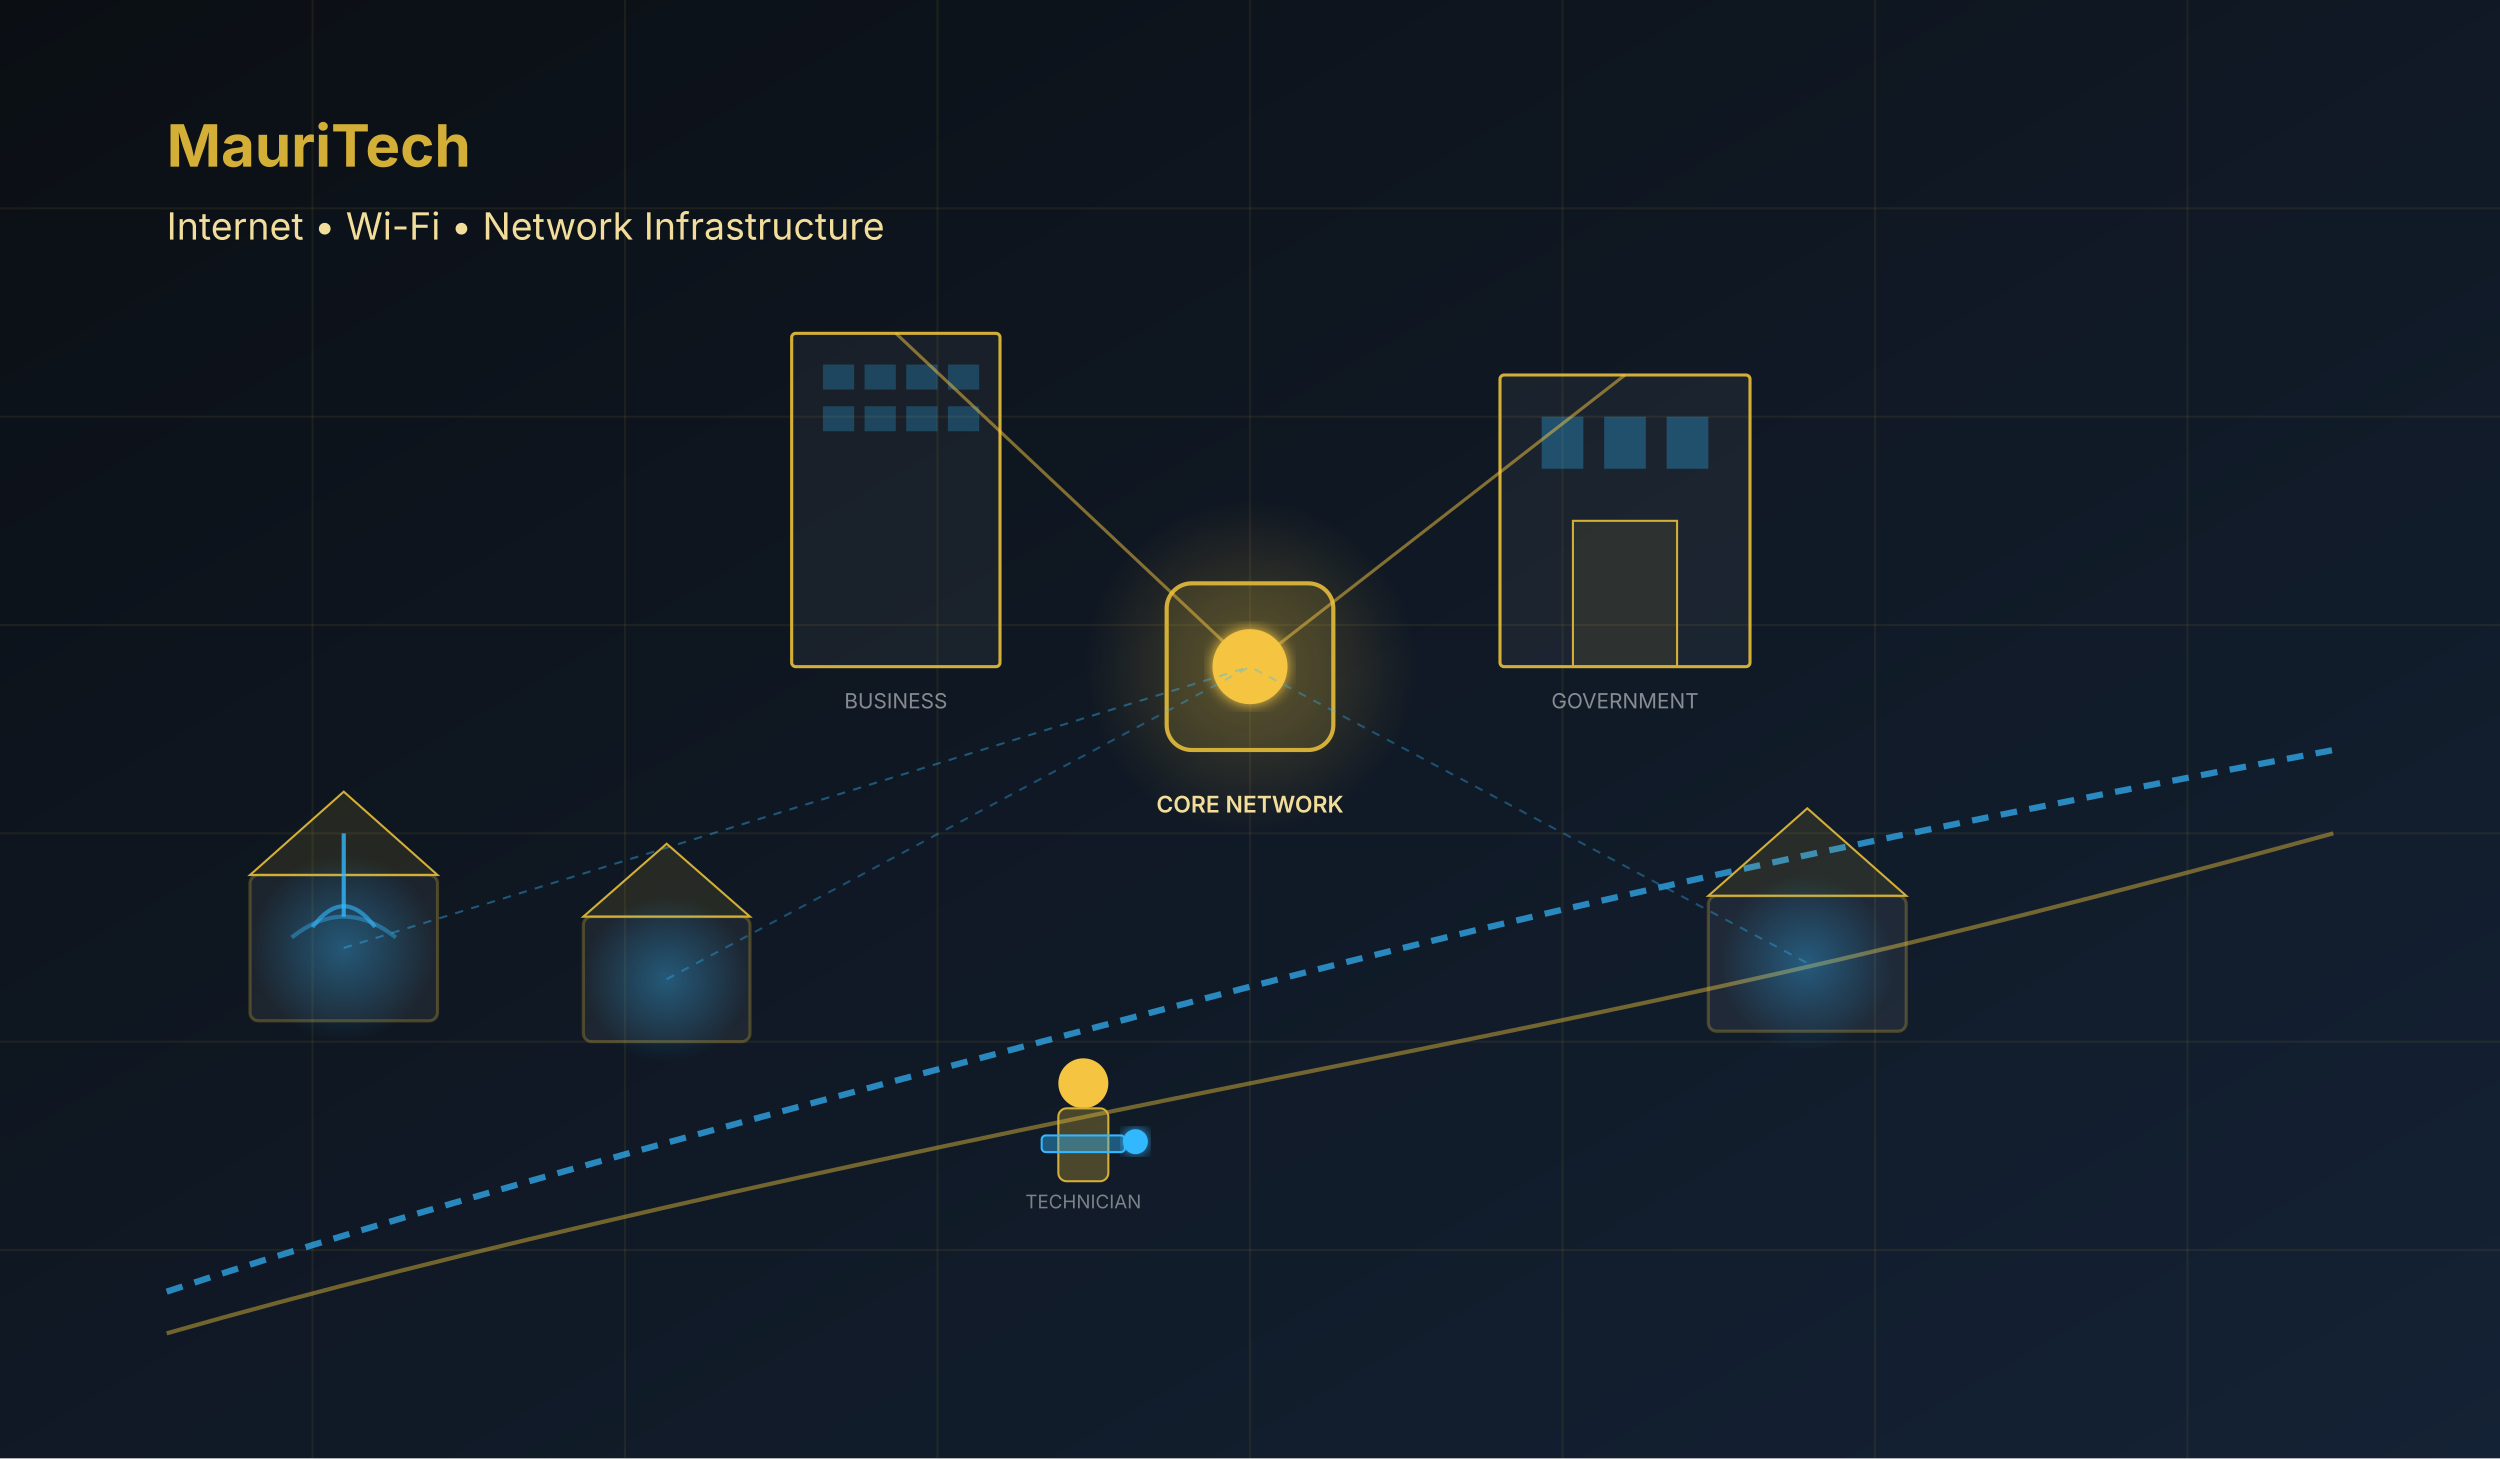
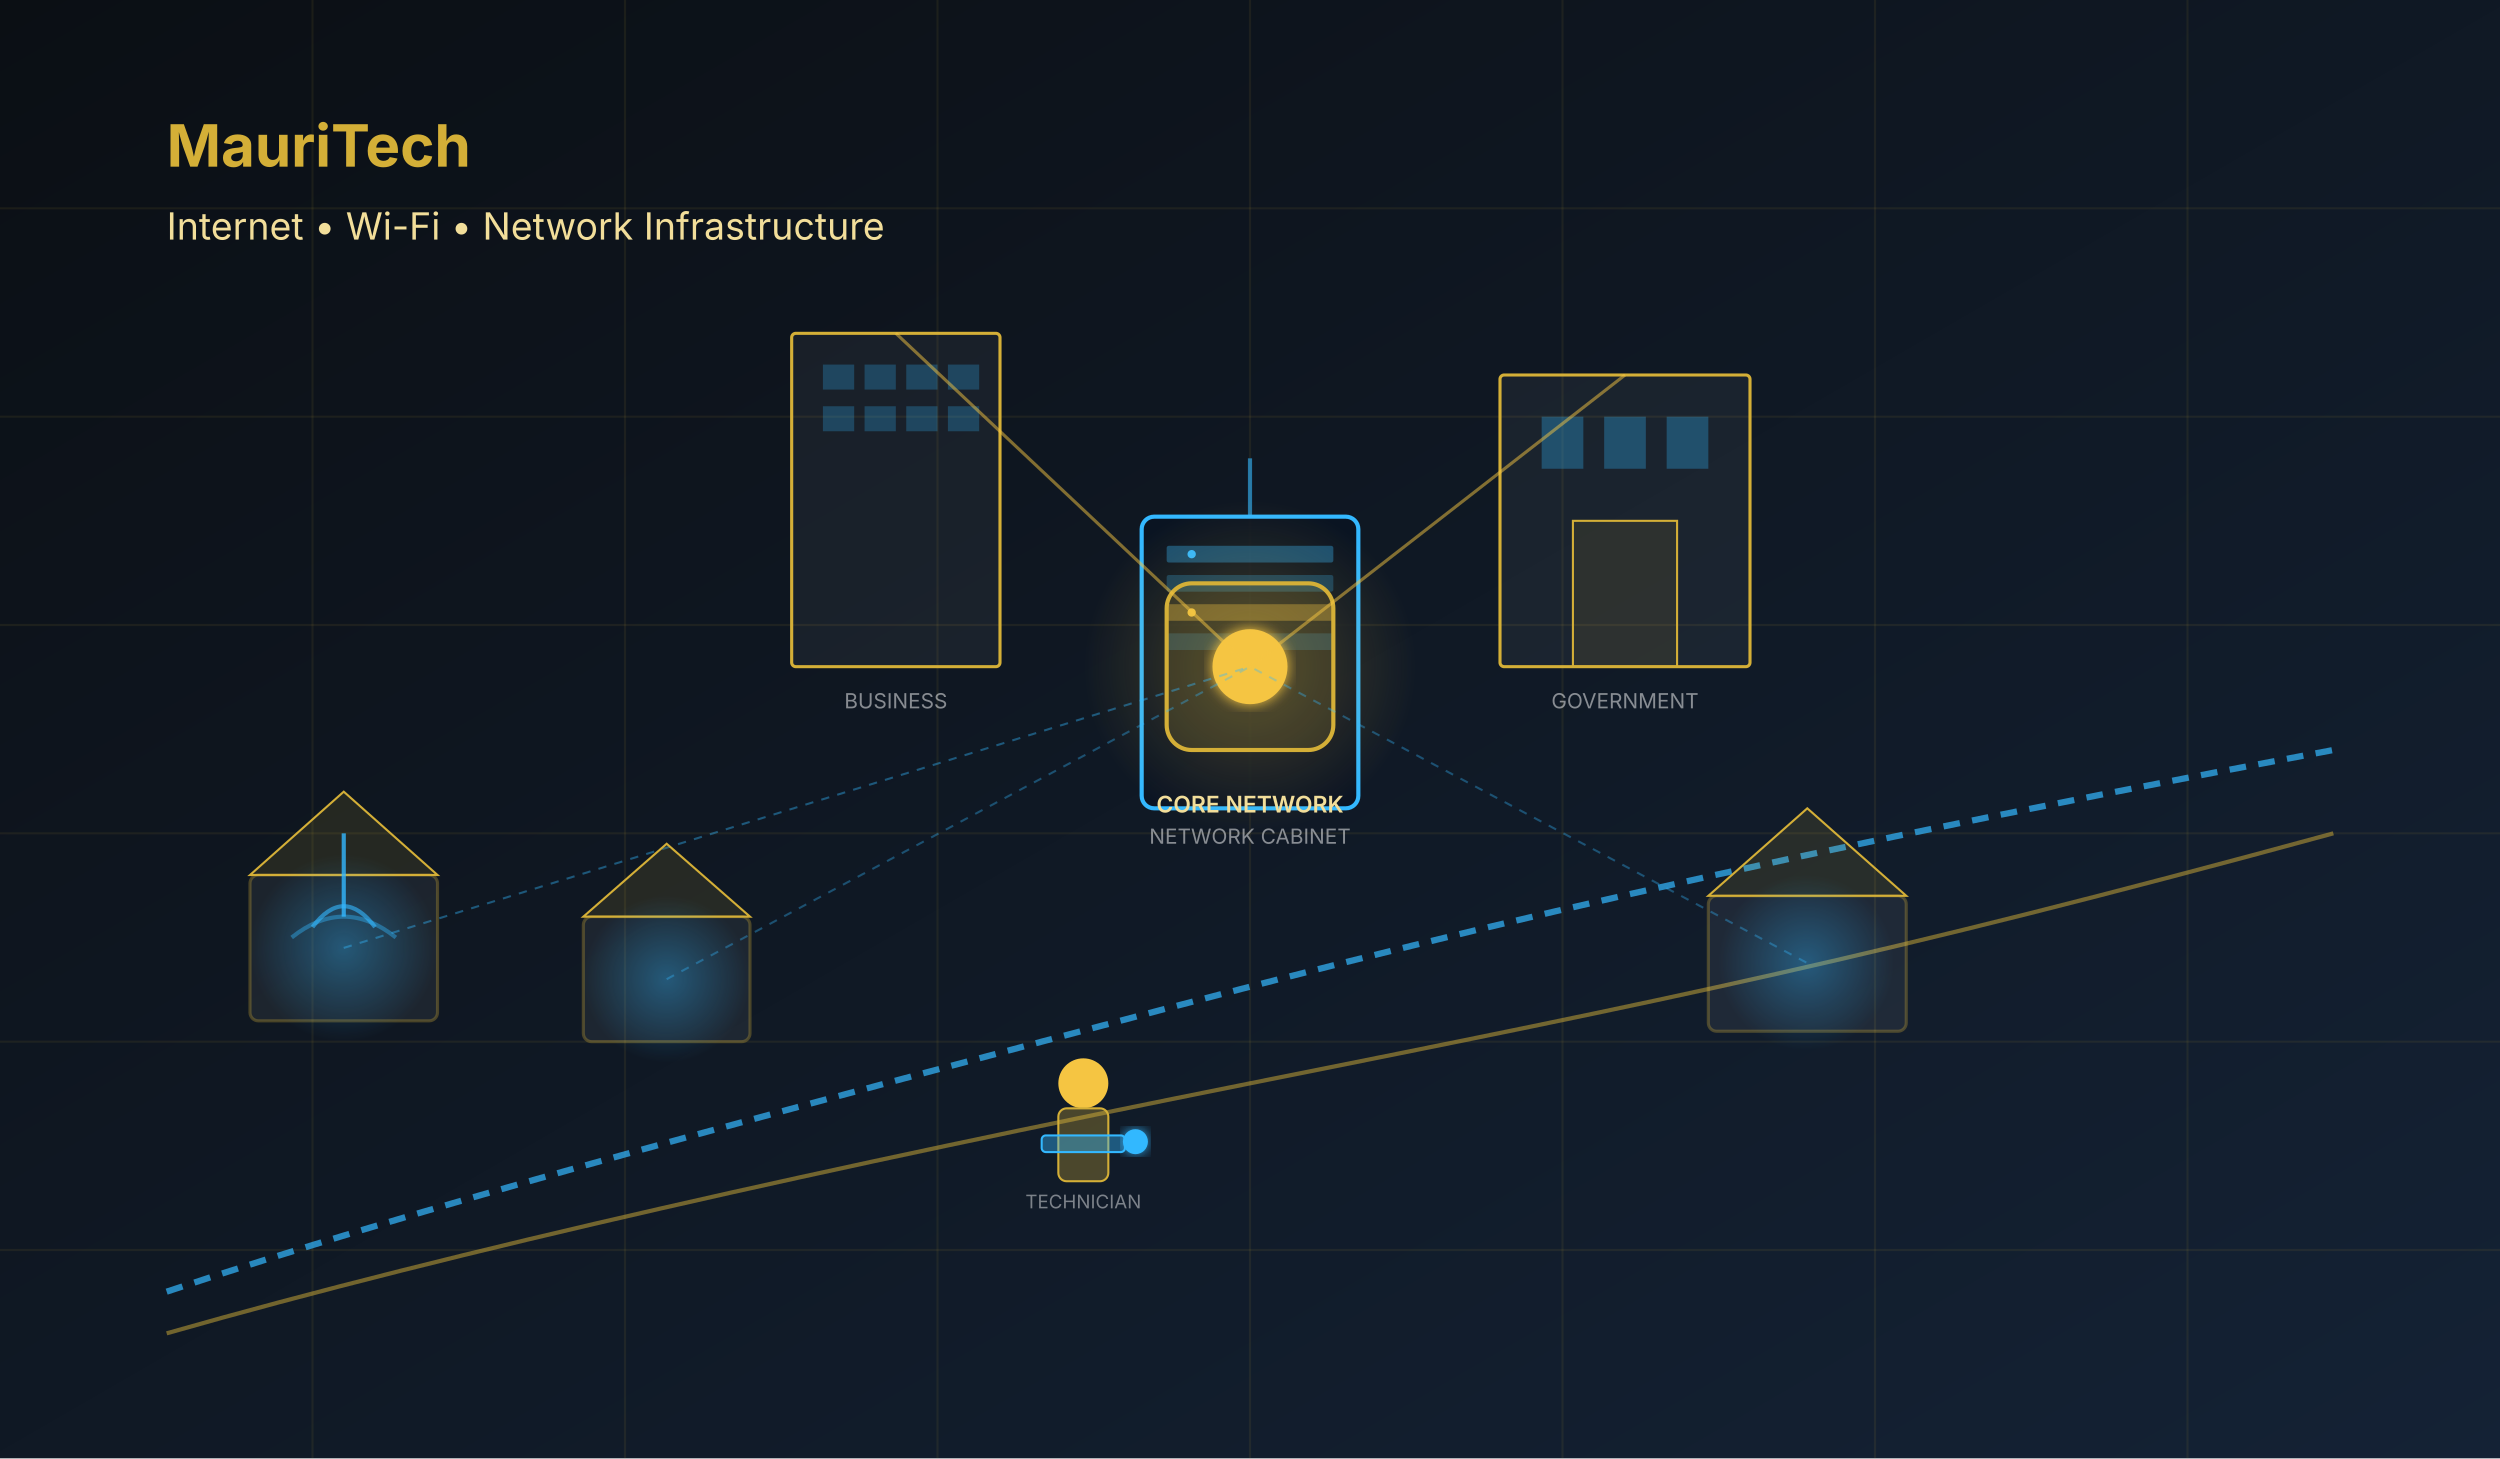
<svg xmlns="http://www.w3.org/2000/svg" width="1200" height="700" viewBox="0 0 1200 700">
  <defs>
    <linearGradient id="bg" x1="0" y1="0" x2="1" y2="1">
      <stop offset="0%" stop-color="#0B0F14" />
      <stop offset="100%" stop-color="#142235" />
    </linearGradient>
    <radialGradient id="wifiGlow" cx="50%" cy="50%" r="50%">
      <stop offset="0%" stop-color="#33B8FF" stop-opacity="0.35" />
      <stop offset="100%" stop-color="#33B8FF" stop-opacity="0" />
    </radialGradient>
    <radialGradient id="goldGlow" cx="50%" cy="50%" r="50%">
      <stop offset="0%" stop-color="#F5C542" stop-opacity="0.25" />
      <stop offset="100%" stop-color="#F5C542" stop-opacity="0" />
    </radialGradient>
    <filter id="glow">
      <feGaussianBlur stdDeviation="3" result="blur" />
      <feMerge>
        <feMergeNode in="blur" />
        <feMergeNode in="SourceGraphic" />
      </feMerge>
    </filter>
  </defs>
  <rect width="1200" height="700" fill="url(#bg)" />
  <g stroke="rgba(212,175,55,0.08)" stroke-width="1">
    <line x1="0" y1="100" x2="1200" y2="100" />
    <line x1="0" y1="200" x2="1200" y2="200" />
    <line x1="0" y1="300" x2="1200" y2="300" />
    <line x1="0" y1="400" x2="1200" y2="400" />
    <line x1="0" y1="500" x2="1200" y2="500" />
    <line x1="0" y1="600" x2="1200" y2="600" />
    <line x1="150" y1="0" x2="150" y2="700" />
    <line x1="300" y1="0" x2="300" y2="700" />
    <line x1="450" y1="0" x2="450" y2="700" />
    <line x1="600" y1="0" x2="600" y2="700" />
    <line x1="750" y1="0" x2="750" y2="700" />
    <line x1="900" y1="0" x2="900" y2="700" />
    <line x1="1050" y1="0" x2="1050" y2="700" />
  </g>
  <path d="M80 620 C200 580, 350 540, 500 500 S800 420, 1120 360" fill="none" stroke="#33B8FF" stroke-width="3" stroke-dasharray="8 6" opacity="0.7" />
  <path d="M80 640 C220 600, 400 560, 600 520 S900 460, 1120 400" fill="none" stroke="#D4AF37" stroke-width="2" opacity="0.5" />
+   <g>
+     <rect x="548" y="248" width="104" height="140" rx="6" fill="rgba(10,20,35,0.9)" stroke="#33B8FF" stroke-width="2" />
+     <rect x="560" y="262" width="80" height="8" rx="1" fill="rgba(51,184,255,0.35)" />
+     <rect x="560" y="276" width="80" height="8" rx="1" fill="rgba(51,184,255,0.25)" />
+     <rect x="560" y="290" width="80" height="8" rx="1" fill="rgba(245,197,66,0.35)" />
+     <rect x="560" y="304" width="80" height="8" rx="1" fill="rgba(51,184,255,0.2)" />
+     <circle cx="572" cy="266" r="2" fill="#33B8FF">
+       <animate attributeName="opacity" values="1;0.3;1" dur="1.5s" repeatCount="indefinite" />
+     </circle>
+     <circle cx="572" cy="294" r="2" fill="#F5C542">
+       <animate attributeName="opacity" values="0.3;1;0.3" dur="2s" repeatCount="indefinite" />
+     </circle>
+     <text x="600" y="405" text-anchor="middle" fill="rgba(255,255,255,0.5)" font-family="Inter,Arial,sans-serif" font-size="10">NETWORK CABINET</text>
+     <line x1="600" y1="248" x2="600" y2="220" stroke="#33B8FF" stroke-width="2" opacity="0.6" />
+   </g>
  <circle cx="600" cy="320" r="80" fill="url(#goldGlow)" />
  <rect x="560" y="280" width="80" height="80" rx="12" fill="rgba(212,175,55,0.15)" stroke="#D4AF37" stroke-width="2" />
  <circle cx="600" cy="320" r="18" fill="#F5C542" filter="url(#glow)" />
  <text x="600" y="390" text-anchor="middle" fill="#F2DE9A" font-family="Inter,Arial,sans-serif" font-size="11" font-weight="600">CORE NETWORK</text>
  <g>
    <rect x="120" y="420" width="90" height="70" rx="4" fill="rgba(255,255,255,0.06)" stroke="rgba(212,175,55,0.3)" stroke-width="1.5" />
    <polygon points="120,420 165,380 210,420" fill="rgba(212,175,55,0.12)" stroke="#D4AF37" stroke-width="1" />
-     <circle cx="165" cy="455" r="45" fill="url(#wifiGlow)" />
+     <circle cx="165" cy="455" r="45" fill="url(#wifiGlow)">
+       <animate attributeName="r" values="38;52;38" dur="3s" repeatCount="indefinite" />
+     </circle>
    <path d="M165 440 Q165 420 165 400" fill="none" stroke="#33B8FF" stroke-width="2" opacity="0.8" />
    <path d="M150 445 Q165 425 180 445" fill="none" stroke="#33B8FF" stroke-width="2" opacity="0.6" />
    <path d="M140 450 Q165 430 190 450" fill="none" stroke="#33B8FF" stroke-width="2" opacity="0.4" />
    <line x1="165" y1="455" x2="600" y2="320" stroke="#33B8FF" stroke-width="1" stroke-dasharray="4 4" opacity="0.4" />
  </g>
  <g>
    <rect x="280" y="440" width="80" height="60" rx="4" fill="rgba(255,255,255,0.06)" stroke="rgba(212,175,55,0.3)" stroke-width="1.5" />
    <polygon points="280,440 320,405 360,440" fill="rgba(212,175,55,0.12)" stroke="#D4AF37" stroke-width="1" />
-     <circle cx="320" cy="470" r="40" fill="url(#wifiGlow)" />
+     <circle cx="320" cy="470" r="40" fill="url(#wifiGlow)">
+       <animate attributeName="r" values="34;48;34" dur="3.5s" repeatCount="indefinite" />
+     </circle>
    <line x1="320" y1="470" x2="600" y2="320" stroke="#33B8FF" stroke-width="1" stroke-dasharray="4 4" opacity="0.35" />
  </g>
  <g>
    <rect x="820" y="430" width="95" height="65" rx="4" fill="rgba(255,255,255,0.06)" stroke="rgba(212,175,55,0.3)" stroke-width="1.5" />
    <polygon points="820,430 867.5,388 915,430" fill="rgba(212,175,55,0.12)" stroke="#D4AF37" stroke-width="1" />
-     <circle cx="867" cy="462" r="42" fill="url(#wifiGlow)" />
+     <circle cx="867" cy="462" r="42" fill="url(#wifiGlow)">
+       <animate attributeName="r" values="36;50;36" dur="2.8s" repeatCount="indefinite" />
+     </circle>
    <line x1="867" y1="462" x2="600" y2="320" stroke="#33B8FF" stroke-width="1" stroke-dasharray="4 4" opacity="0.35" />
  </g>
  <g>
    <rect x="720" y="180" width="120" height="140" rx="2" fill="rgba(255,255,255,0.05)" stroke="#D4AF37" stroke-width="1.5" />
    <rect x="740" y="200" width="20" height="25" fill="rgba(51,184,255,0.3)" />
    <rect x="770" y="200" width="20" height="25" fill="rgba(51,184,255,0.3)" />
    <rect x="800" y="200" width="20" height="25" fill="rgba(51,184,255,0.3)" />
    <rect x="755" y="250" width="50" height="70" fill="rgba(212,175,55,0.1)" stroke="#D4AF37" />
    <line x1="780" y1="180" x2="600" y2="320" stroke="#F5C542" stroke-width="1.5" opacity="0.5" />
    <text x="780" y="340" text-anchor="middle" fill="rgba(255,255,255,0.5)" font-family="Inter,Arial,sans-serif" font-size="10">GOVERNMENT</text>
  </g>
  <g>
    <rect x="380" y="160" width="100" height="160" rx="2" fill="rgba(255,255,255,0.05)" stroke="#D4AF37" stroke-width="1.5" />
    <rect x="395" y="175" width="15" height="12" fill="rgba(51,184,255,0.25)" />
    <rect x="415" y="175" width="15" height="12" fill="rgba(51,184,255,0.25)" />
    <rect x="435" y="175" width="15" height="12" fill="rgba(51,184,255,0.25)" />
    <rect x="455" y="175" width="15" height="12" fill="rgba(51,184,255,0.25)" />
    <rect x="395" y="195" width="15" height="12" fill="rgba(51,184,255,0.25)" />
    <rect x="415" y="195" width="15" height="12" fill="rgba(51,184,255,0.25)" />
    <rect x="435" y="195" width="15" height="12" fill="rgba(51,184,255,0.25)" />
    <rect x="455" y="195" width="15" height="12" fill="rgba(51,184,255,0.25)" />
    <line x1="430" y1="160" x2="600" y2="320" stroke="#F5C542" stroke-width="1.5" opacity="0.5" />
    <text x="430" y="340" text-anchor="middle" fill="rgba(255,255,255,0.5)" font-family="Inter,Arial,sans-serif" font-size="10">BUSINESS</text>
  </g>
  <g>
    <circle cx="520" cy="520" r="12" fill="#F5C542" />
    <rect x="508" y="532" width="24" height="35" rx="4" fill="rgba(212,175,55,0.3)" stroke="#D4AF37" />
    <rect x="500" y="545" width="40" height="8" rx="2" fill="rgba(51,184,255,0.4)" stroke="#33B8FF" />
    <circle cx="545" cy="548" r="6" fill="#33B8FF" filter="url(#glow)" />
    <text x="520" y="580" text-anchor="middle" fill="rgba(255,255,255,0.45)" font-family="Inter,Arial,sans-serif" font-size="9">TECHNICIAN</text>
  </g>
  <text x="80" y="80" fill="#D4AF37" font-family="Inter,Arial,sans-serif" font-size="28" font-weight="700">MauriTech</text>
  <text x="80" y="115" fill="#F2DE9A" font-family="Inter,Arial,sans-serif" font-size="18">Internet • Wi-Fi • Network Infrastructure</text>
</svg>
